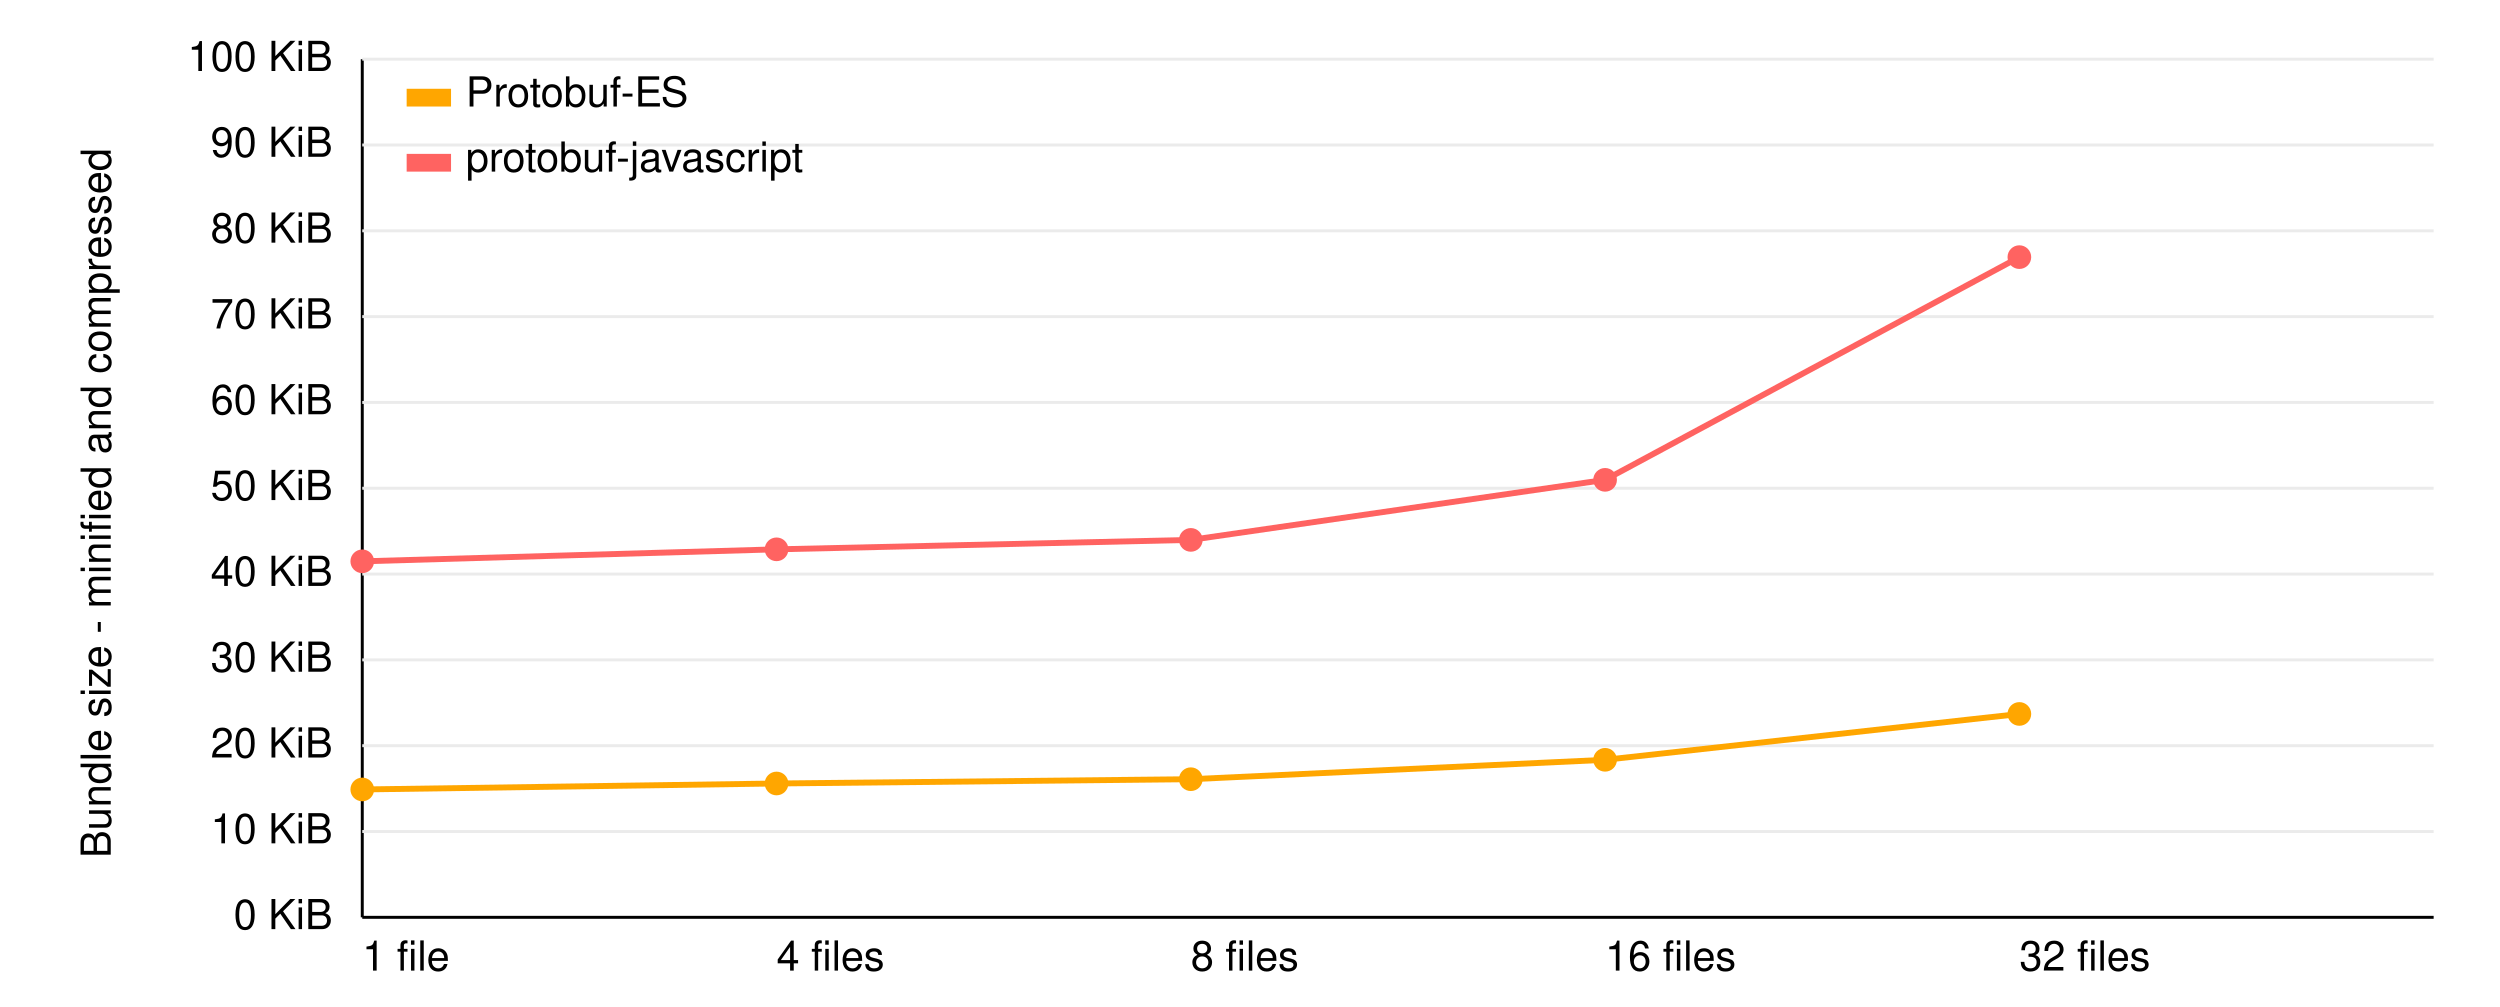
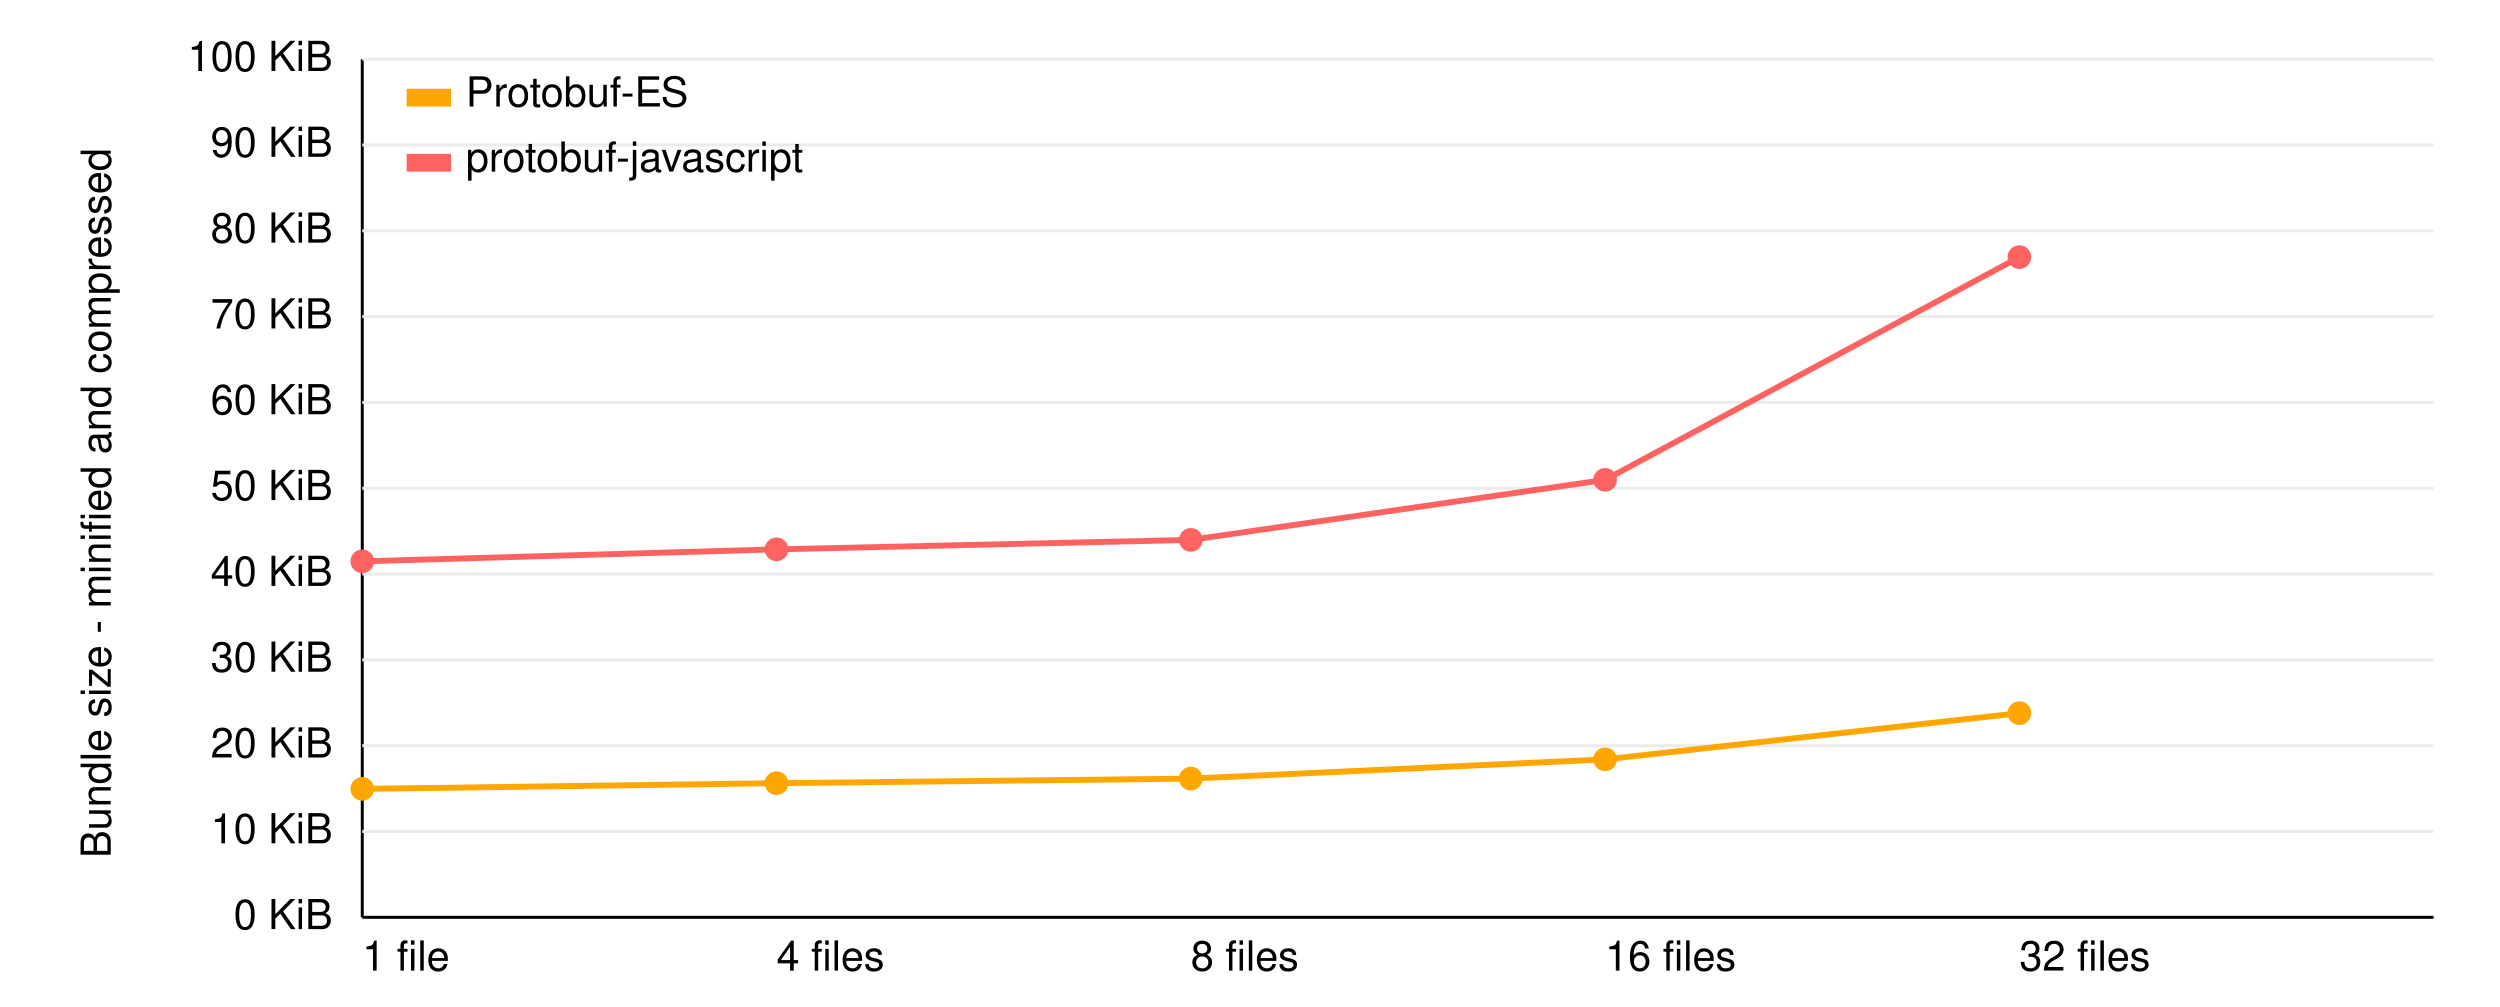
<svg xmlns="http://www.w3.org/2000/svg" version="1.1" width="820px" height="330px" viewBox="0 0 820 340" class="chart">
  <style>
      
      text {
        font: 14px Verdana, Helvetica, Arial, sans-serif;
      }
      
    </style>
  <g transform="translate(110,310)">
    <line y1="0" x2="700" stroke="black" />
    <text x="0" y="18" text-anchor="start">1 file</text>
    <text x="140" y="18" text-anchor="start">4 files</text>
    <text x="280" y="18" text-anchor="start">8 files</text>
    <text x="420" y="18" text-anchor="start">16 files</text>
    <text x="560" y="18" text-anchor="start">32 files</text>
  </g>
  <g transform="translate(110, 20)">
    <line x1="0" x2="0" y1="0" y2="290" stroke="black" />
    <g transform="rotate(-90), translate(-150,-85)">
      <text text-anchor="middle">Bundle size - minified and compressed</text>
    </g>
    <text x="-10" y="4" text-anchor="end">100 KiB</text>
    <line x1="0" x2="700" y1="0" y2="0" stroke="#ebebeb" />
    <text x="-10" y="33" text-anchor="end">90 KiB</text>
    <line x1="0" x2="700" y1="29" y2="29" stroke="#ebebeb" />
    <text x="-10" y="62" text-anchor="end">80 KiB</text>
    <line x1="0" x2="700" y1="58" y2="58" stroke="#ebebeb" />
    <text x="-10" y="91" text-anchor="end">70 KiB</text>
    <line x1="0" x2="700" y1="87" y2="87" stroke="#ebebeb" />
    <text x="-10" y="120" text-anchor="end">60 KiB</text>
    <line x1="0" x2="700" y1="116" y2="116" stroke="#ebebeb" />
    <text x="-10" y="149" text-anchor="end">50 KiB</text>
    <line x1="0" x2="700" y1="145" y2="145" stroke="#ebebeb" />
    <text x="-10" y="178" text-anchor="end">40 KiB</text>
    <line x1="0" x2="700" y1="174" y2="174" stroke="#ebebeb" />
    <text x="-10" y="207" text-anchor="end">30 KiB</text>
    <line x1="0" x2="700" y1="203" y2="203" stroke="#ebebeb" />
    <text x="-10" y="236" text-anchor="end">20 KiB</text>
    <line x1="0" x2="700" y1="232" y2="232" stroke="#ebebeb" />
    <text x="-10" y="265" text-anchor="end">10 KiB</text>
    <line x1="0" x2="700" y1="261" y2="261" stroke="#ebebeb" />
    <text x="-10" y="294" text-anchor="end">0 KiB</text>
  </g>
  <g transform="translate(110, 20)">
-     <polyline fill="none" stroke="#ffa600" stroke-width="2" points="0,246.789 140,244.772 280,243.325 420,236.766 560,221.272">
+     <polyline fill="none" stroke="#ffa600" stroke-width="2" points="0,246.602 140,244.668 280,243.121 420,236.619 560,221.003">
    </polyline>
-     <circle cx="0" cy="246.789" r="4" fill="#ffa600" />
-     <circle cx="140" cy="244.772" r="4" fill="#ffa600" />
-     <circle cx="280" cy="243.325" r="4" fill="#ffa600" />
-     <circle cx="420" cy="236.766" r="4" fill="#ffa600" />
-     <circle cx="560" cy="221.272" r="4" fill="#ffa600" />
+     <circle cx="0" cy="246.602" r="4" fill="#ffa600" />
+     <circle cx="140" cy="244.668" r="4" fill="#ffa600" />
+     <circle cx="280" cy="243.121" r="4" fill="#ffa600" />
+     <circle cx="420" cy="236.619" r="4" fill="#ffa600" />
+     <circle cx="560" cy="221.003" r="4" fill="#ffa600" />
  </g>
  <g transform="translate(110, 20)">
    <polyline fill="none" stroke="#ff6361" stroke-width="2" points="0,169.692 140,165.64 280,162.451 420,142.157 560,66.893">
    </polyline>
    <circle cx="0" cy="169.692" r="4" fill="#ff6361" />
    <circle cx="140" cy="165.64" r="4" fill="#ff6361" />
    <circle cx="280" cy="162.451" r="4" fill="#ff6361" />
    <circle cx="420" cy="142.157" r="4" fill="#ff6361" />
    <circle cx="560" cy="66.893" r="4" fill="#ff6361" />
  </g>
  <g transform="translate(125, 30)">
    <g transform="translate(0, 0)">
      <rect width="15" height="6" fill="#ffa600" />
      <text x="20" y="6">Protobuf-ES</text>
    </g>
    <g transform="translate(0, 22)">
      <rect width="15" height="6" fill="#ff6361" />
      <text x="20" y="6">protobuf-javascript</text>
    </g>
  </g>
</svg>
